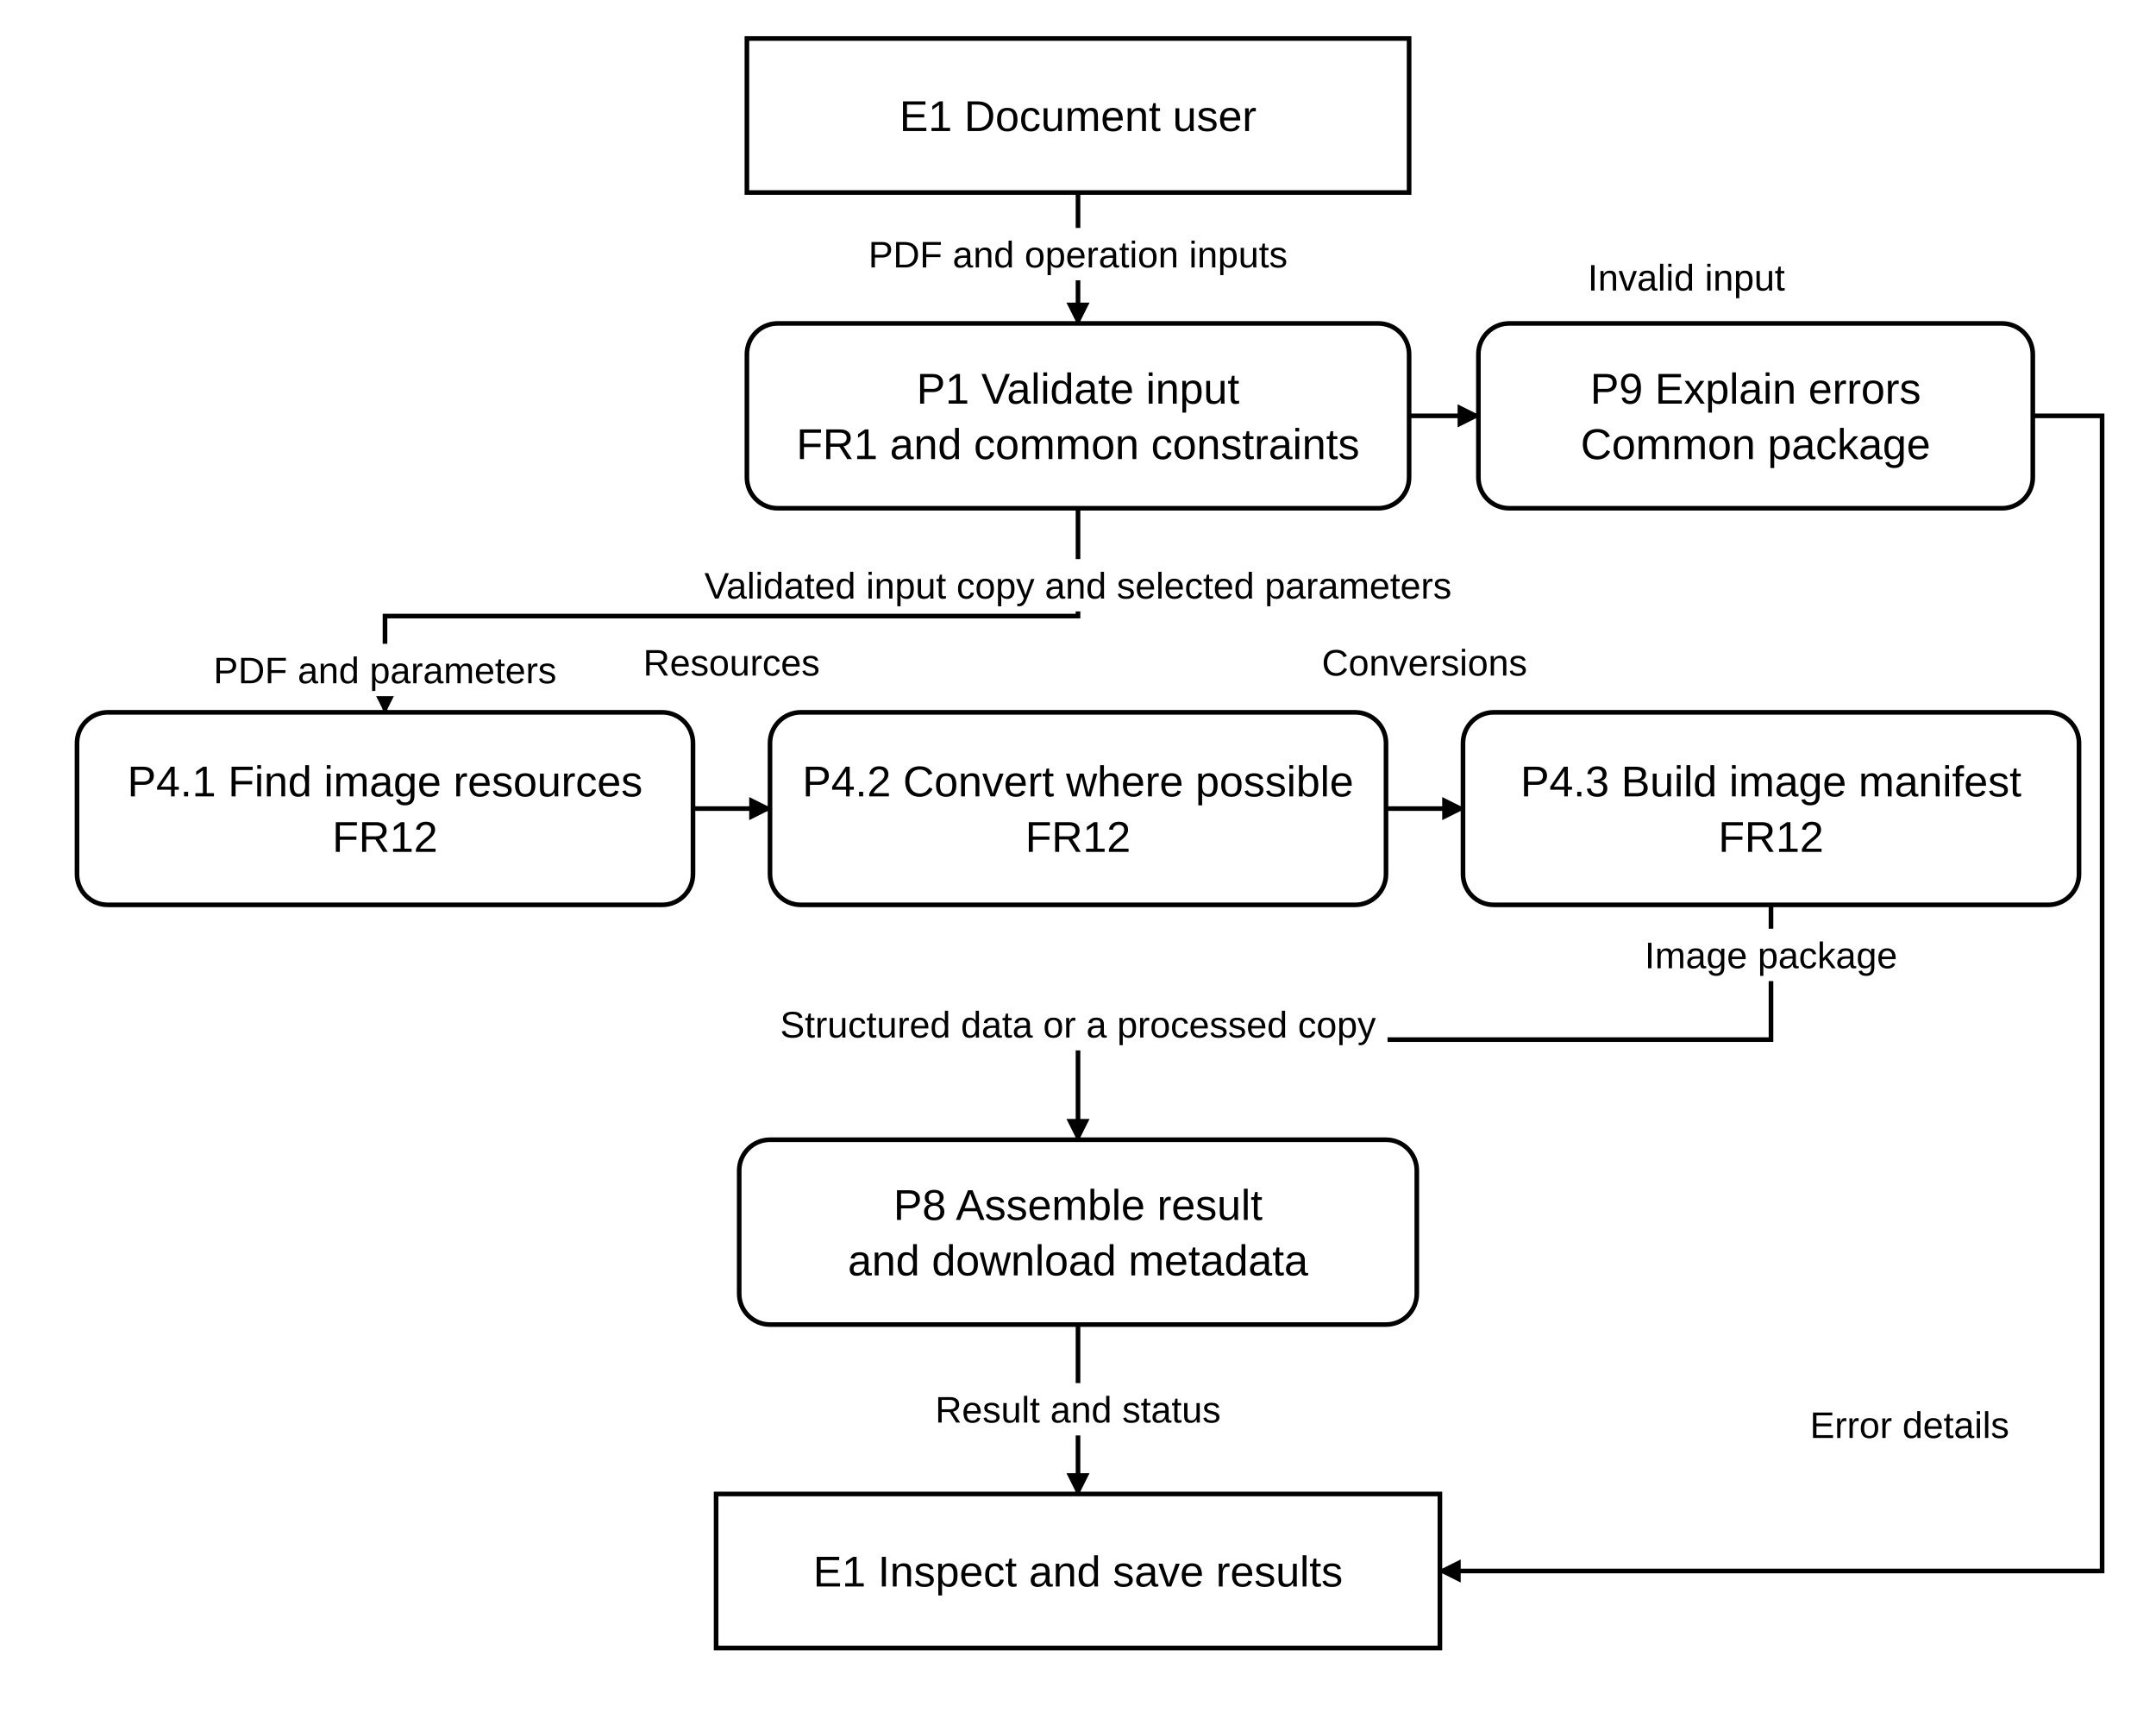
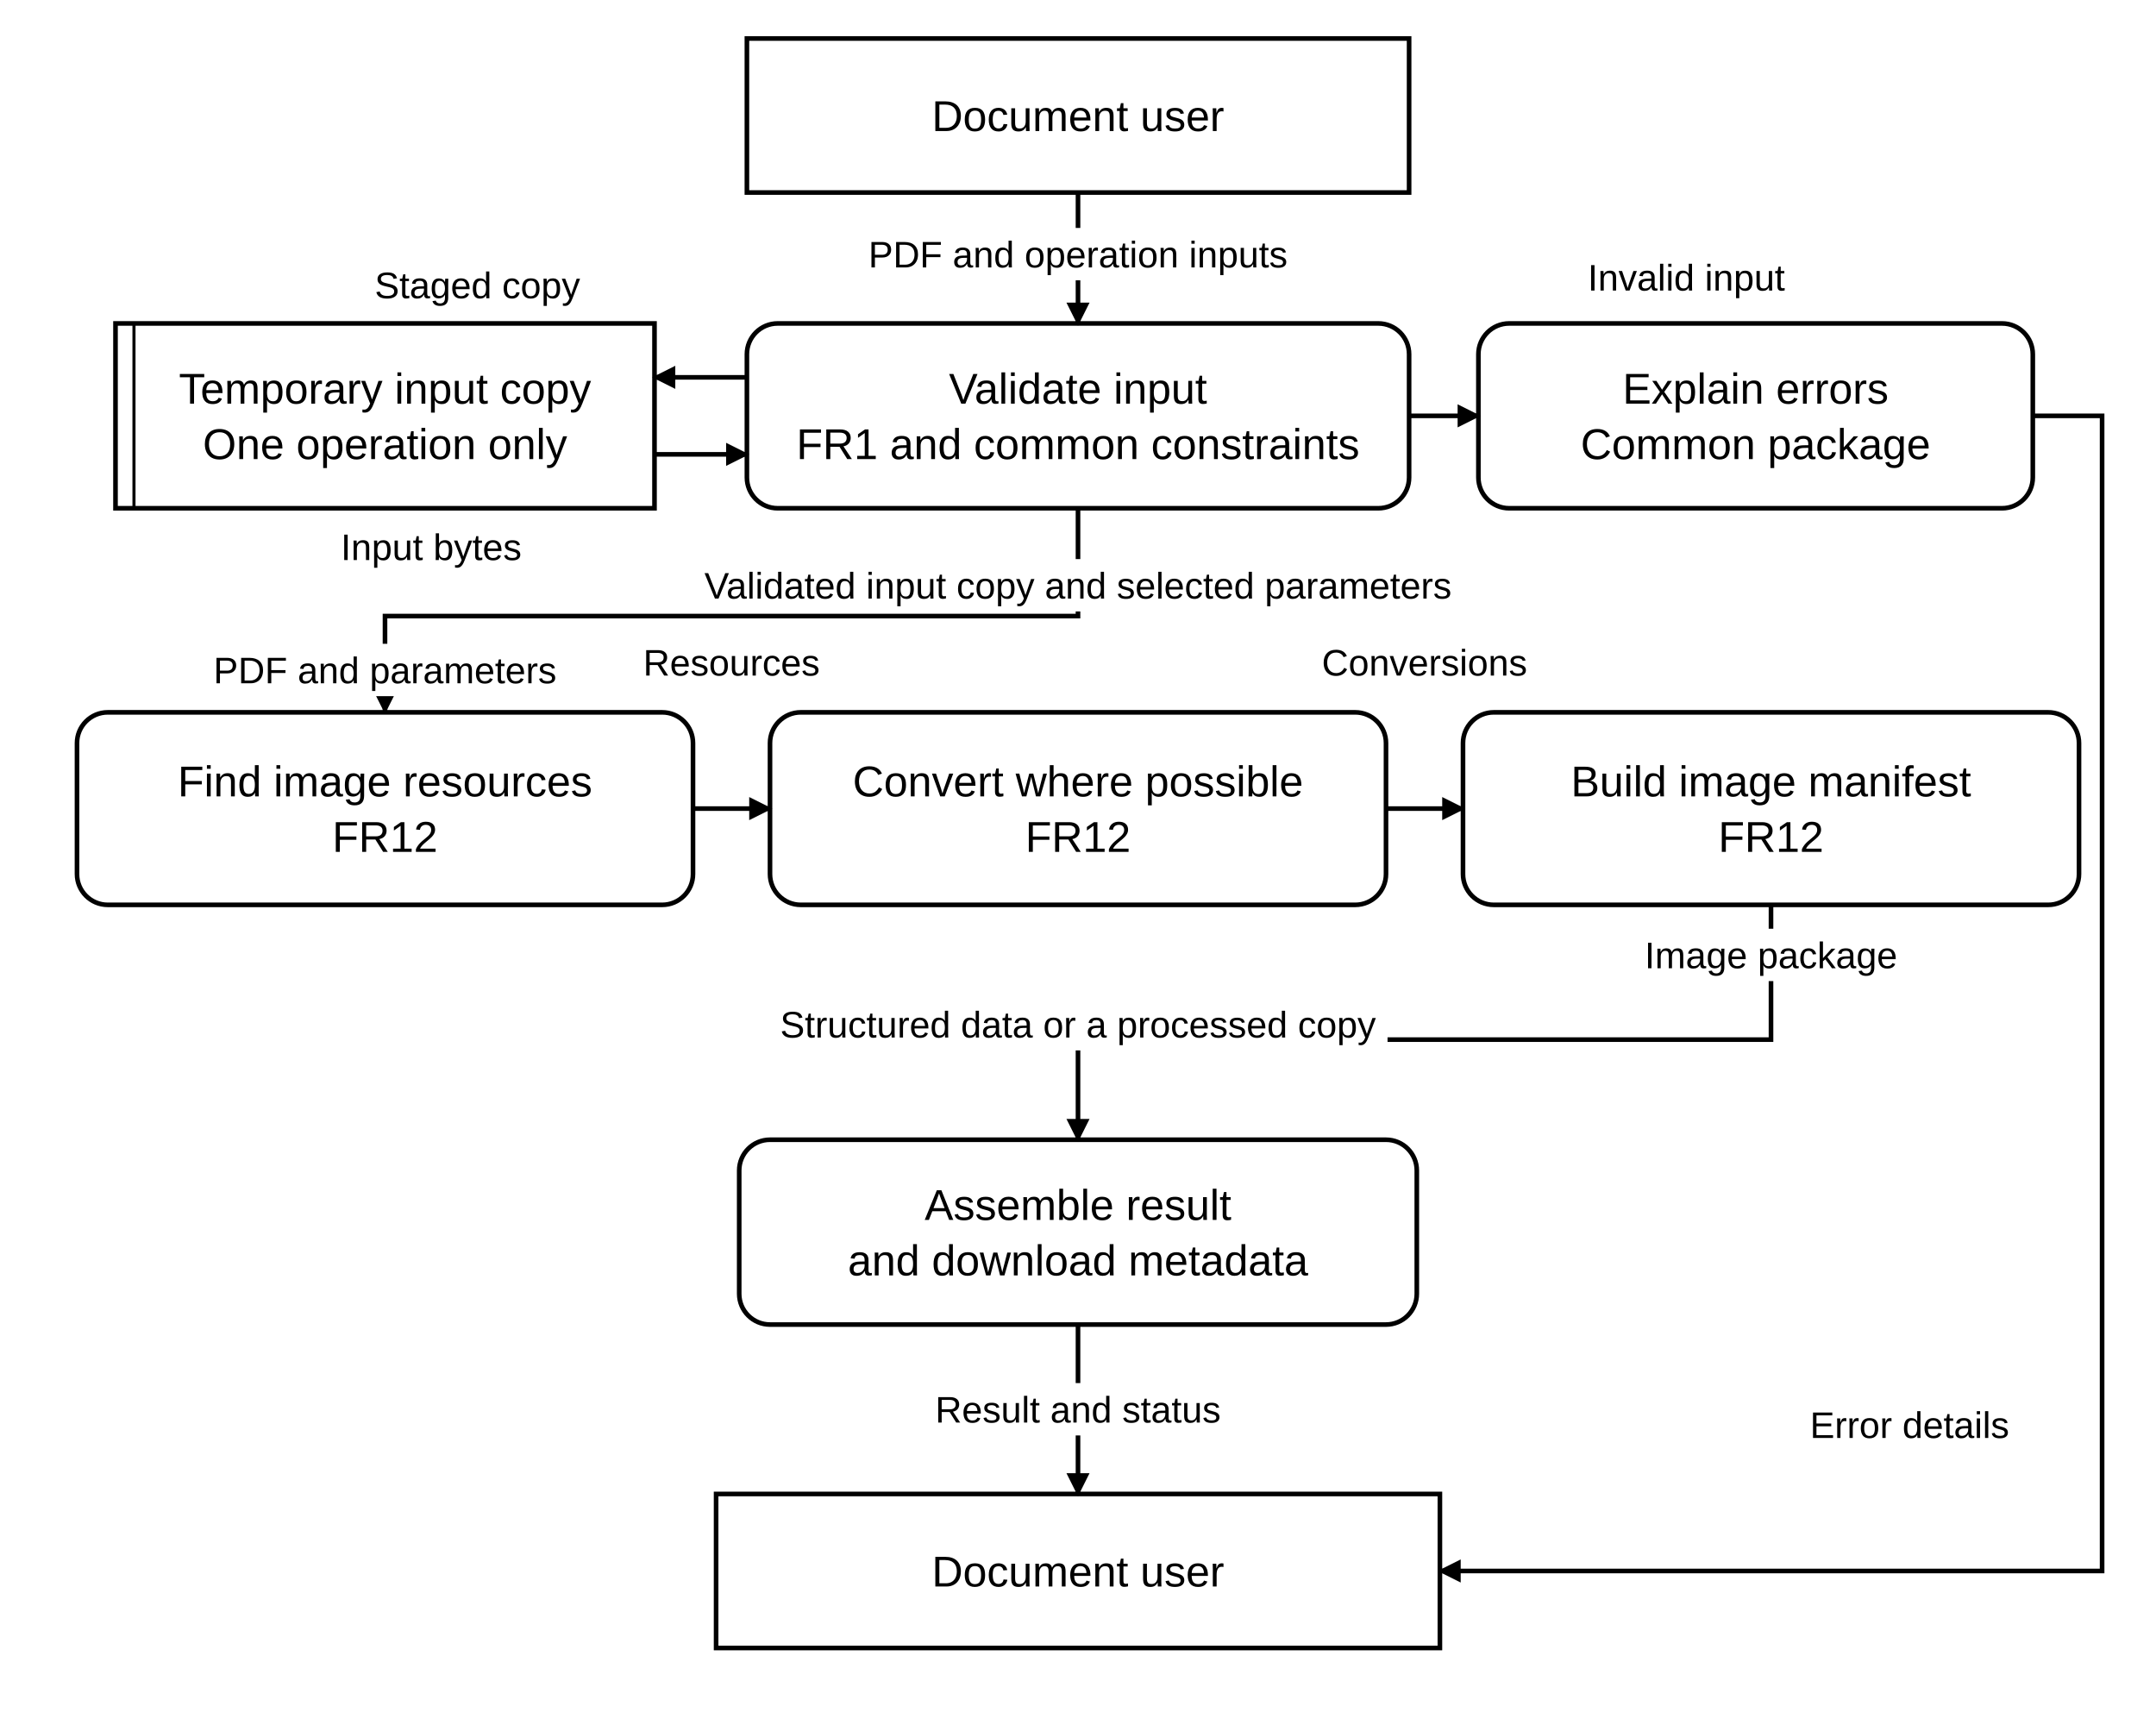
<svg xmlns="http://www.w3.org/2000/svg" width="1400" height="1120" viewBox="0 0 1400 1120">
  <defs>
    <marker id="arrow" viewBox="0 0 10 10" refX="9" refY="5" markerWidth="5" markerHeight="5" orient="auto">
      <path d="M0 0 L10 5 L0 10 Z" fill="black" />
    </marker>
  </defs>
  <rect width="100%" height="100%" fill="white" />
  <g id="E1">
    <rect x="485.0" y="25.0" width="430" height="100" fill="white" stroke="black" stroke-width="3" />
-     <text x="700" y="85.08" text-anchor="middle" font-family="Arial,Helvetica,sans-serif" font-size="28" fill="black">E1 Document user</text>
+     <text x="700" y="85.08" text-anchor="middle" font-family="Arial,Helvetica,sans-serif" font-size="28" fill="black">Document user</text>
  </g>
  <g id="P1">
    <rect x="485.0" y="210.0" width="430" height="120" rx="20" fill="white" stroke="black" stroke-width="3" />
-     <text x="700" y="262.08" text-anchor="middle" font-family="Arial,Helvetica,sans-serif" font-size="28" fill="black">P1 Validate input</text>
+     <text x="700" y="262.08" text-anchor="middle" font-family="Arial,Helvetica,sans-serif" font-size="28" fill="black">Validate input</text>
    <text x="700" y="298.08" text-anchor="middle" font-family="Arial,Helvetica,sans-serif" font-size="28" fill="black">FR1 and common constraints</text>
  </g>
  <g id="P9">
    <rect x="960.0" y="210.0" width="360" height="120" rx="20" fill="white" stroke="black" stroke-width="3" />
-     <text x="1140" y="262.08" text-anchor="middle" font-family="Arial,Helvetica,sans-serif" font-size="28" fill="black">P9 Explain errors</text>
+     <text x="1140" y="262.08" text-anchor="middle" font-family="Arial,Helvetica,sans-serif" font-size="28" fill="black">Explain errors</text>
    <text x="1140" y="298.08" text-anchor="middle" font-family="Arial,Helvetica,sans-serif" font-size="28" fill="black">Common package</text>
  </g>
+   <g id="D1">
+     <rect x="75.0" y="210.0" width="350" height="120" fill="white" stroke="black" stroke-width="3" />
+     <path d="M 87.0 210.0 V 330.0" stroke="black" fill="none" stroke-width="2" />
+     <text x="250" y="262.08" text-anchor="middle" font-family="Arial,Helvetica,sans-serif" font-size="28" fill="black">Temporary input copy</text>
+     <text x="250" y="298.08" text-anchor="middle" font-family="Arial,Helvetica,sans-serif" font-size="28" fill="black">One operation only</text>
+   </g>
+   <polyline points="485,245 425,245" fill="none" stroke="black" stroke-width="3" marker-end="url(#arrow)" />
+   <rect x="235.0" y="168.0" width="150" height="34" fill="white" />
+   <text x="310" y="193.64" text-anchor="middle" font-family="Arial,Helvetica,sans-serif" font-size="24" fill="black">Staged copy</text>
+   <polyline points="425,295 485,295" fill="none" stroke="black" stroke-width="3" marker-end="url(#arrow)" />
+   <rect x="212.5" y="338.0" width="135" height="34" fill="white" />
+   <text x="280" y="363.64" text-anchor="middle" font-family="Arial,Helvetica,sans-serif" font-size="24" fill="black">Input bytes</text>
  <polyline points="700,125 700,210" fill="none" stroke="black" stroke-width="3" marker-end="url(#arrow)" />
  <rect x="556.5" y="148.0" width="287" height="34" fill="white" />
  <text x="700" y="173.64" text-anchor="middle" font-family="Arial,Helvetica,sans-serif" font-size="24" fill="black">PDF and operation inputs</text>
  <polyline points="915,270 960,270" fill="none" stroke="black" stroke-width="3" marker-end="url(#arrow)" />
  <rect x="1023.0" y="163.0" width="144" height="34" fill="white" />
  <text x="1095" y="188.64" text-anchor="middle" font-family="Arial,Helvetica,sans-serif" font-size="24" fill="black">Invalid input</text>
  <g id="P4.1">
    <rect x="50.0" y="462.5" width="400" height="125" rx="20" fill="white" stroke="black" stroke-width="3" />
-     <text x="250" y="517.08" text-anchor="middle" font-family="Arial,Helvetica,sans-serif" font-size="28" fill="black">P4.1 Find image resources</text>
+     <text x="250" y="517.08" text-anchor="middle" font-family="Arial,Helvetica,sans-serif" font-size="28" fill="black">Find image resources</text>
    <text x="250" y="553.08" text-anchor="middle" font-family="Arial,Helvetica,sans-serif" font-size="28" fill="black">FR12</text>
  </g>
  <polyline points="700,330 700,400 250,400 250,462" fill="none" stroke="black" stroke-width="3" marker-end="url(#arrow)" />
  <rect x="130.5" y="418.0" width="239" height="34" fill="white" />
  <text x="250" y="443.64" text-anchor="middle" font-family="Arial,Helvetica,sans-serif" font-size="24" fill="black">PDF and parameters</text>
  <g id="P4.2">
    <rect x="500.0" y="462.5" width="400" height="125" rx="20" fill="white" stroke="black" stroke-width="3" />
-     <text x="700" y="517.08" text-anchor="middle" font-family="Arial,Helvetica,sans-serif" font-size="28" fill="black">P4.2 Convert where possible</text>
+     <text x="700" y="517.08" text-anchor="middle" font-family="Arial,Helvetica,sans-serif" font-size="28" fill="black">Convert where possible</text>
    <text x="700" y="553.08" text-anchor="middle" font-family="Arial,Helvetica,sans-serif" font-size="28" fill="black">FR12</text>
  </g>
  <g id="P4.3">
    <rect x="950.0" y="462.5" width="400" height="125" rx="20" fill="white" stroke="black" stroke-width="3" />
-     <text x="1150" y="517.08" text-anchor="middle" font-family="Arial,Helvetica,sans-serif" font-size="28" fill="black">P4.3 Build image manifest</text>
+     <text x="1150" y="517.08" text-anchor="middle" font-family="Arial,Helvetica,sans-serif" font-size="28" fill="black">Build image manifest</text>
    <text x="1150" y="553.08" text-anchor="middle" font-family="Arial,Helvetica,sans-serif" font-size="28" fill="black">FR12</text>
  </g>
  <polyline points="450,525 500,525" fill="none" stroke="black" stroke-width="3" marker-end="url(#arrow)" />
  <rect x="409.5" y="413.0" width="131" height="34" fill="white" />
  <text x="475" y="438.64" text-anchor="middle" font-family="Arial,Helvetica,sans-serif" font-size="24" fill="black">Resources</text>
  <polyline points="900,525 950,525" fill="none" stroke="black" stroke-width="3" marker-end="url(#arrow)" />
  <rect x="850.5" y="413.0" width="149" height="34" fill="white" />
  <text x="925" y="438.64" text-anchor="middle" font-family="Arial,Helvetica,sans-serif" font-size="24" fill="black">Conversions</text>
  <rect x="450.5" y="363.0" width="499" height="34" fill="white" />
  <text x="700" y="388.64" text-anchor="middle" font-family="Arial,Helvetica,sans-serif" font-size="24" fill="black">Validated input copy and selected parameters</text>
  <g id="P8">
    <rect x="480.0" y="740.0" width="440" height="120" rx="20" fill="white" stroke="black" stroke-width="3" />
-     <text x="700" y="792.08" text-anchor="middle" font-family="Arial,Helvetica,sans-serif" font-size="28" fill="black">P8 Assemble result</text>
+     <text x="700" y="792.08" text-anchor="middle" font-family="Arial,Helvetica,sans-serif" font-size="28" fill="black">Assemble result</text>
    <text x="700" y="828.08" text-anchor="middle" font-family="Arial,Helvetica,sans-serif" font-size="28" fill="black">and download metadata</text>
  </g>
  <polyline points="1150,588 1150,675 700,675 700,740" fill="none" stroke="black" stroke-width="3" marker-end="url(#arrow)" />
  <rect x="1060.0" y="603.0" width="180" height="34" fill="white" />
  <text x="1150" y="628.64" text-anchor="middle" font-family="Arial,Helvetica,sans-serif" font-size="24" fill="black">Image package</text>
  <rect x="499.0" y="648.0" width="402" height="34" fill="white" />
  <text x="700" y="673.64" text-anchor="middle" font-family="Arial,Helvetica,sans-serif" font-size="24" fill="black">Structured data or a processed copy</text>
  <g id="E1b">
    <rect x="465.0" y="970.0" width="470" height="100" fill="white" stroke="black" stroke-width="3" />
-     <text x="700" y="1030.08" text-anchor="middle" font-family="Arial,Helvetica,sans-serif" font-size="28" fill="black">E1 Inspect and save results</text>
+     <text x="700" y="1030.08" text-anchor="middle" font-family="Arial,Helvetica,sans-serif" font-size="28" fill="black">Document user</text>
  </g>
  <polyline points="700,860 700,970" fill="none" stroke="black" stroke-width="3" marker-end="url(#arrow)" />
  <rect x="599.0" y="898.0" width="202" height="34" fill="white" />
  <text x="700" y="923.64" text-anchor="middle" font-family="Arial,Helvetica,sans-serif" font-size="24" fill="black">Result and status</text>
  <polyline points="1320,270 1365,270 1365,1020 935,1020" fill="none" stroke="black" stroke-width="3" marker-end="url(#arrow)" />
  <rect x="1167.0" y="908.0" width="146" height="34" fill="white" />
  <text x="1240" y="933.64" text-anchor="middle" font-family="Arial,Helvetica,sans-serif" font-size="24" fill="black">Error details</text>
</svg>
